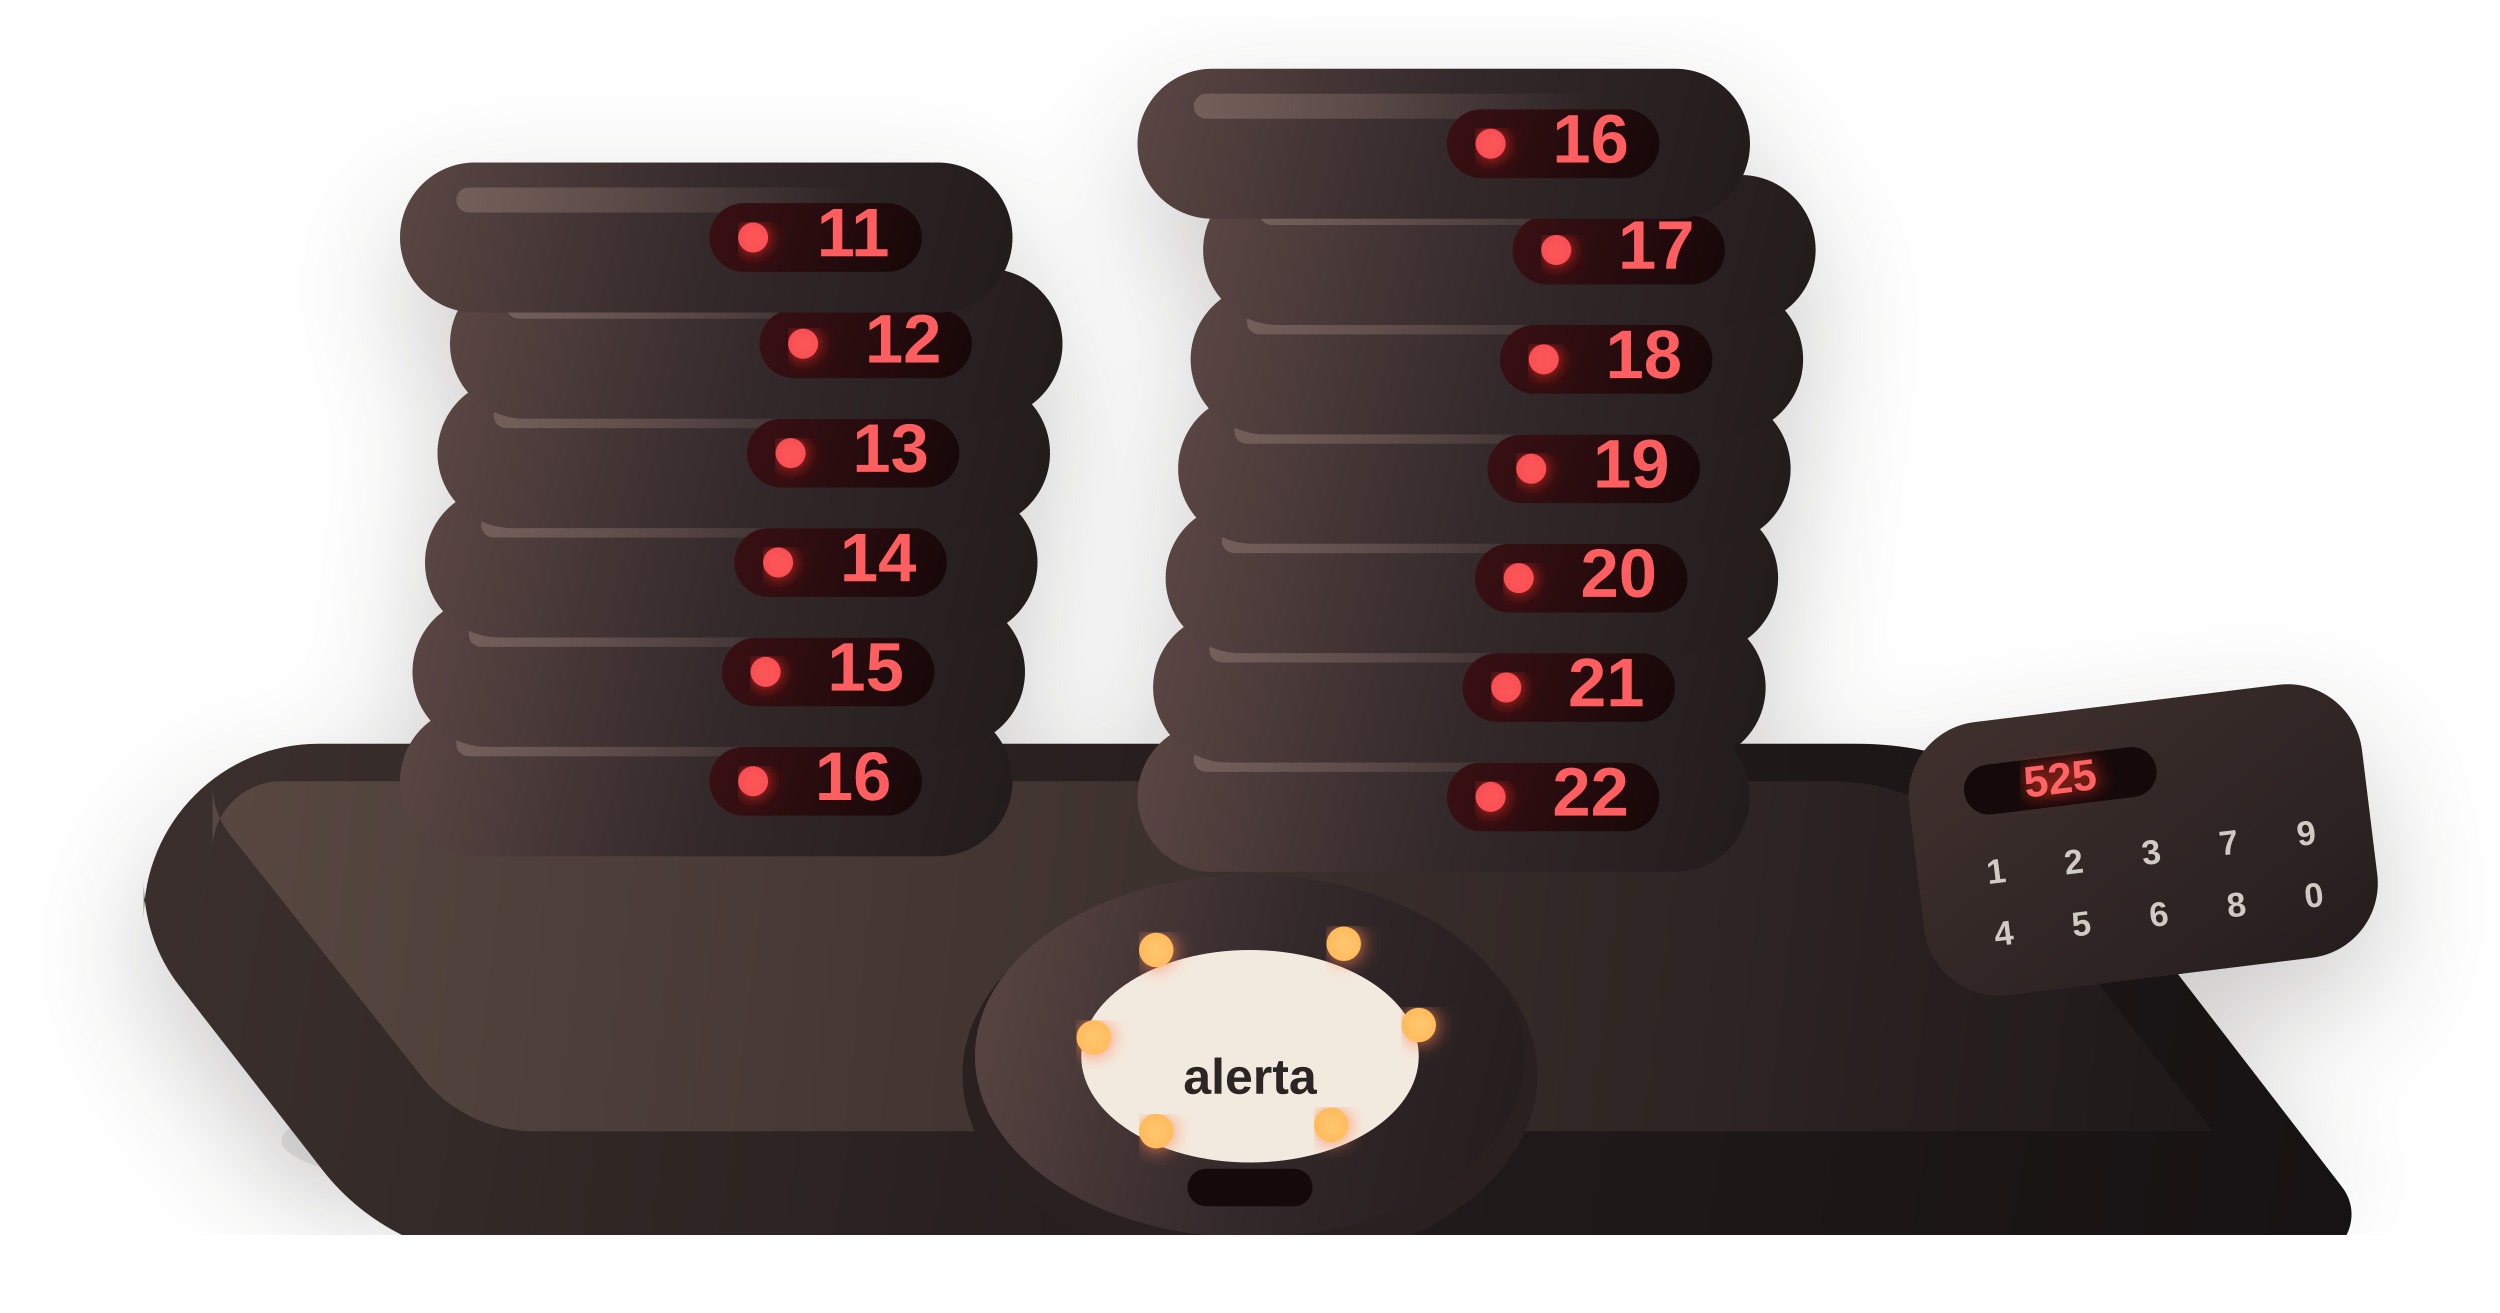
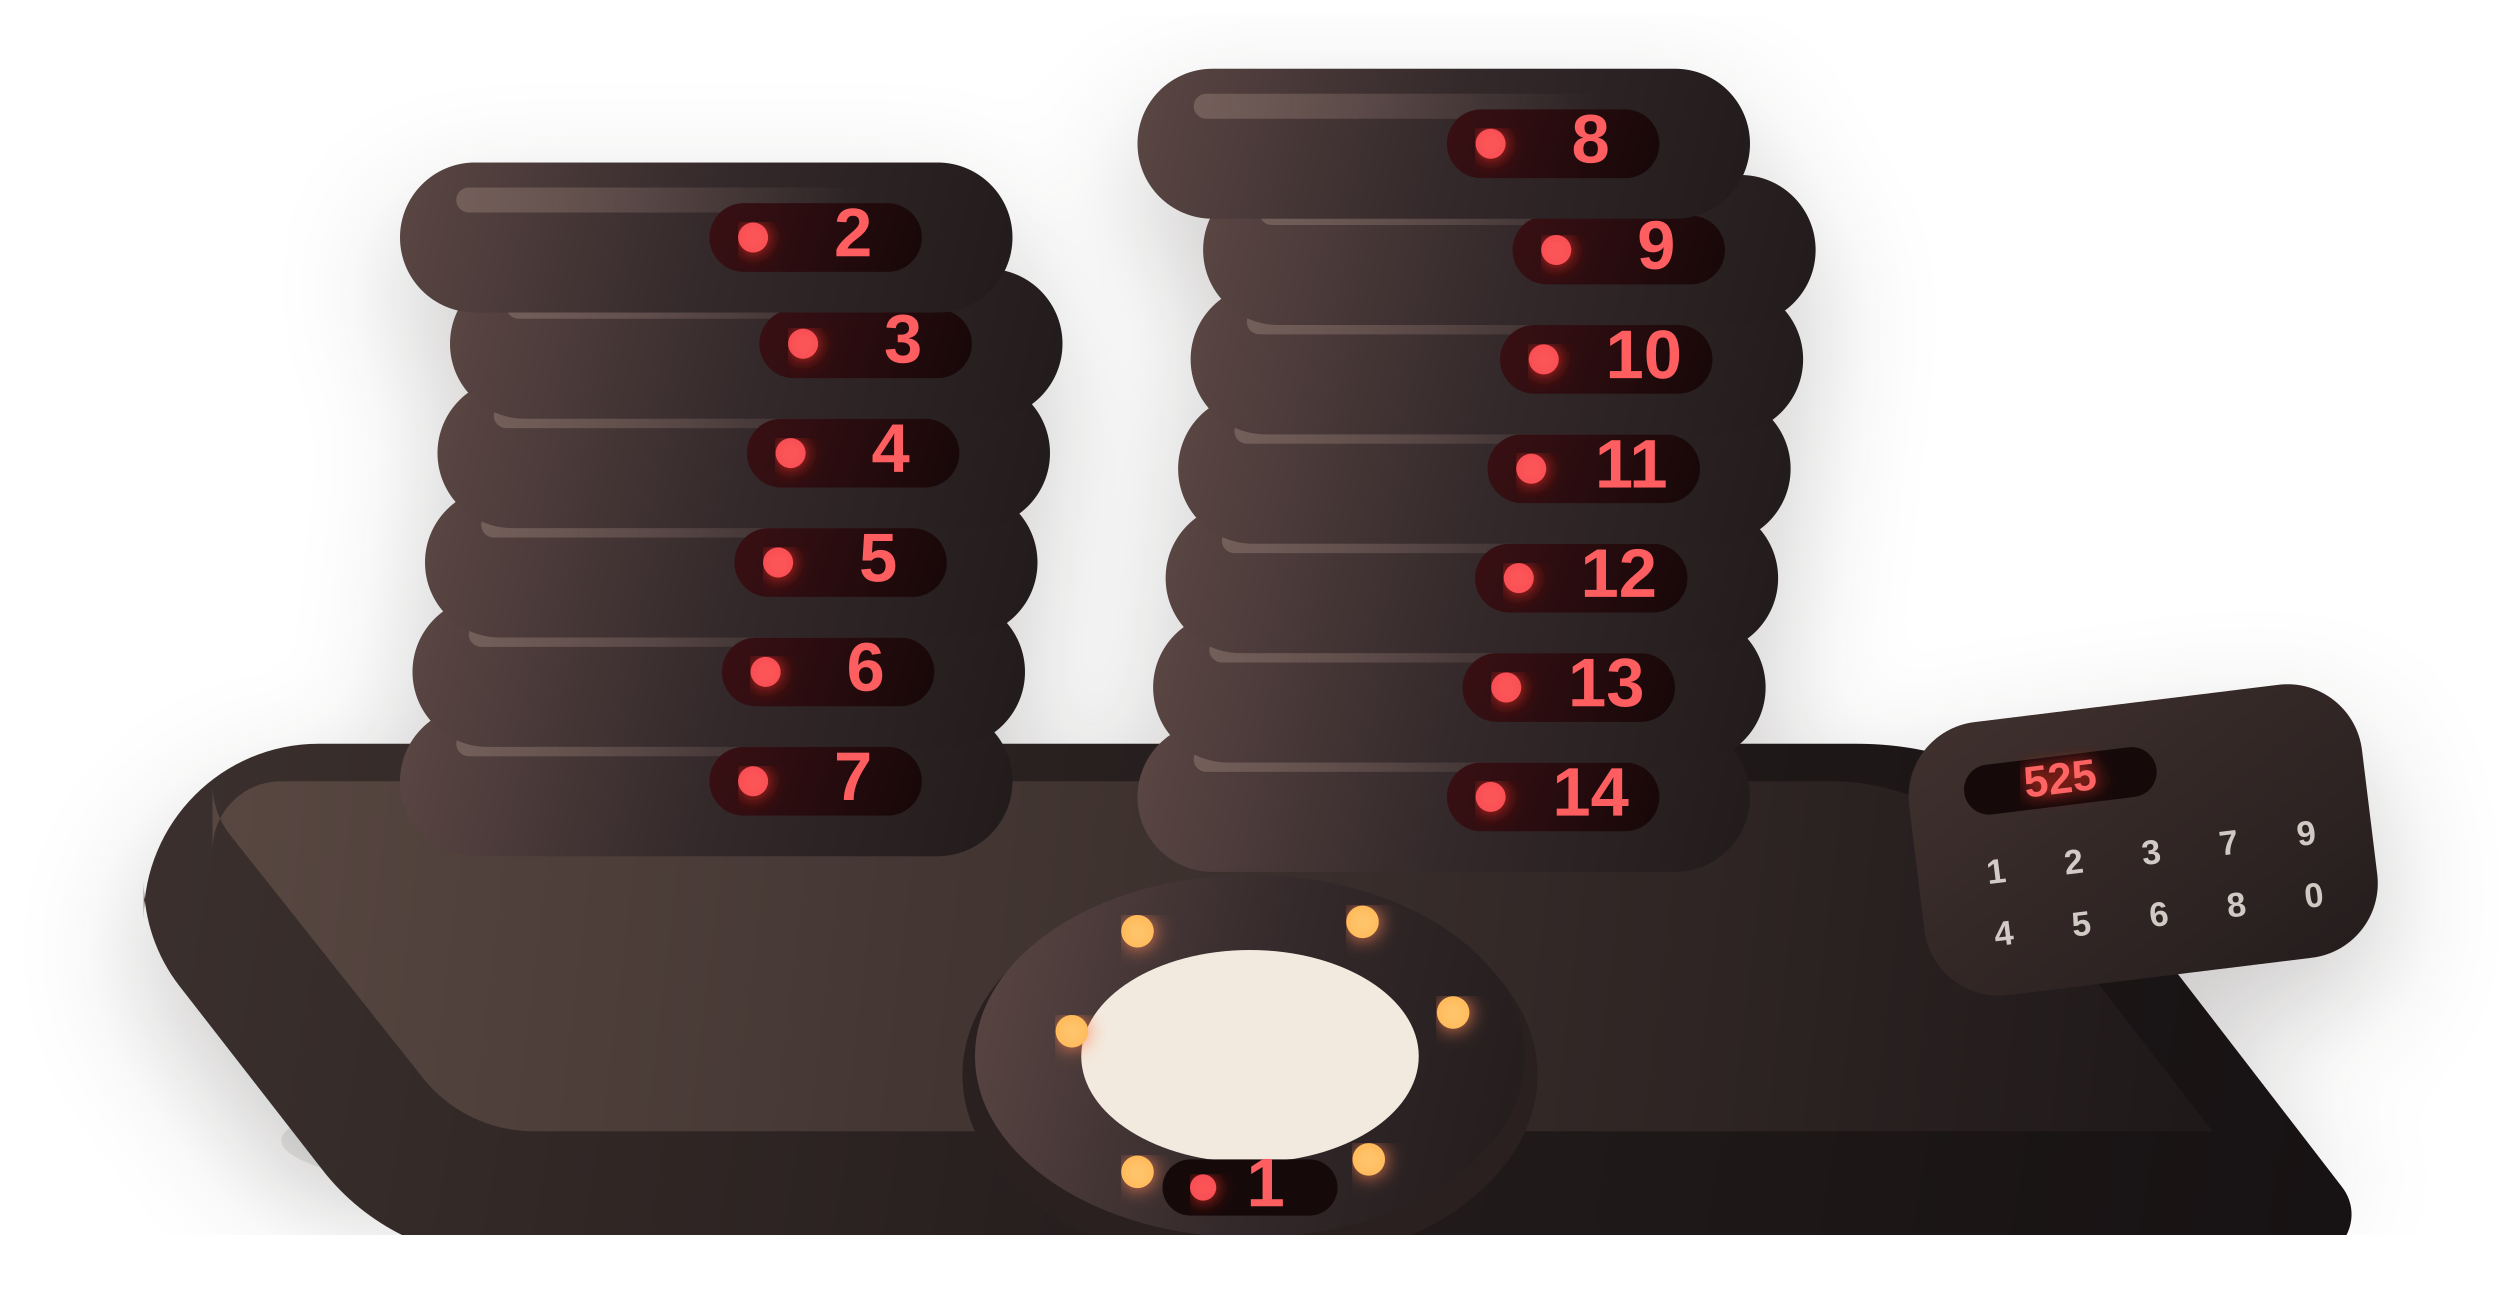
<svg xmlns="http://www.w3.org/2000/svg" width="800" height="420" viewBox="40 110 800 420" fill="none">
  <defs>
    <linearGradient id="dockSurface" x1="86" y1="346" x2="792" y2="468" gradientUnits="userSpaceOnUse">
      <stop stop-color="#3B302D" />
      <stop offset="0.55" stop-color="#221B1B" />
      <stop offset="1" stop-color="#171213" />
    </linearGradient>
    <linearGradient id="dockEdge" x1="110" y1="390" x2="770" y2="470" gradientUnits="userSpaceOnUse">
      <stop stop-color="#584741" />
      <stop offset="1" stop-color="#1D1718" />
    </linearGradient>
    <linearGradient id="pagerShell" x1="0" y1="0" x2="196" y2="48" gradientUnits="userSpaceOnUse">
      <stop stop-color="#5B4744" />
      <stop offset="0.52" stop-color="#33282A" />
      <stop offset="1" stop-color="#221B1B" />
    </linearGradient>
    <linearGradient id="pagerHighlight" x1="18" y1="7" x2="146" y2="16" gradientUnits="userSpaceOnUse">
      <stop stop-color="#7E6963" stop-opacity="0.75" />
      <stop offset="1" stop-color="#7E6963" stop-opacity="0" />
    </linearGradient>
    <linearGradient id="screenWindow" x1="98" y1="13" x2="164" y2="35" gradientUnits="userSpaceOnUse">
      <stop stop-color="#3A1014" />
      <stop offset="1" stop-color="#180809" />
    </linearGradient>
    <linearGradient id="keyPad" x1="0" y1="0" x2="1" y2="1">
      <stop stop-color="#40312E" />
      <stop offset="1" stop-color="#241D1D" />
    </linearGradient>
    <filter id="softShadow" x="42" y="115" width="836" height="390" filterUnits="userSpaceOnUse" color-interpolation-filters="sRGB">
      <feFlood flood-opacity="0" result="BackgroundImageFix" />
      <feColorMatrix in="SourceAlpha" type="matrix" values="0 0 0 0 0 0 0 0 0 0 0 0 0 0 0 0 0 0 127 0" result="hardAlpha" />
      <feOffset dy="16" />
      <feGaussianBlur stdDeviation="20" />
      <feColorMatrix type="matrix" values="0 0 0 0 0.115 0 0 0 0 0.079 0 0 0 0 0.071 0 0 0 0.22 0" />
      <feBlend mode="normal" in2="BackgroundImageFix" result="effect1_dropShadow_1_1" />
      <feBlend mode="normal" in="SourceGraphic" in2="effect1_dropShadow_1_1" result="shape" />
    </filter>
    <filter id="redGlow" x="0" y="0" width="200%" height="200%">
      <feGaussianBlur stdDeviation="2.8" result="blur" />
      <feColorMatrix in="blur" type="matrix" values="1 0 0 0 0 0 0.35 0 0 0 0 0.18 0 0 0 0 0 0 1 0" result="glow" />
      <feBlend in="SourceGraphic" in2="glow" mode="screen" />
    </filter>
    <filter id="amberGlow" x="0" y="0" width="200%" height="200%">
      <feGaussianBlur stdDeviation="3" result="blur" />
      <feColorMatrix in="blur" type="matrix" values="1 0 0 0 0 0 0.52 0 0 0 0 0.2 0 0 0 0 0 0 1 0" result="glow" />
      <feBlend in="SourceGraphic" in2="glow" mode="screen" />
    </filter>
  </defs>
  <ellipse cx="430" cy="475" rx="300" ry="30" fill="#000000" fill-opacity="0.08" />
  <g filter="url(#softShadow)">
    <path d="M86 404C86 373.072 111.072 348 142 348H634C664.566 348 689.33 359.94 706.454 382.152L789.454 489.848C796.806 499.387 790.009 513 777.965 513H201.772C178.865 513 157.26 502.452 143.214 484.406L97.442 425.558C89.978 415.959 86 404.143 86 392V404Z" fill="url(#dockSurface)" />
    <path d="M108 382C108 369.85 117.85 360 130 360H626C648.342 360 669.43 370.392 683.05 388.112L748 472H210.704C196.928 472 183.888 465.726 175.335 454.947L113.631 377.184C109.99 372.596 108 366.911 108 361.054V382Z" fill="url(#dockEdge)" />
    <g transform="translate(168 162)">
      <g transform="translate(0 174)">
        <rect width="196" height="48" rx="24" fill="url(#pagerShell)" />
        <rect x="18" y="8" width="138" height="8" rx="4" fill="url(#pagerHighlight)" />
        <rect x="99" y="13" width="68" height="22" rx="11" fill="url(#screenWindow)" />
        <circle cx="113" cy="24" r="4.8" fill="#F44C52" filter="url(#redGlow)" />
-         <text x="145" y="30" text-anchor="middle" fill="#FF5E61" font-size="22" font-weight="700" font-family="Space Grotesk, Arial, sans-serif">16</text>
+         <text x="145" y="30" text-anchor="middle" fill="#FF5E61" font-size="22" font-weight="700" font-family="Space Grotesk, Arial, sans-serif">7</text>
      </g>
      <g transform="translate(4 139)">
        <rect width="196" height="48" rx="24" fill="url(#pagerShell)" />
        <rect x="18" y="8" width="138" height="8" rx="4" fill="url(#pagerHighlight)" />
        <rect x="99" y="13" width="68" height="22" rx="11" fill="url(#screenWindow)" />
        <circle cx="113" cy="24" r="4.8" fill="#F44C52" filter="url(#redGlow)" />
-         <text x="145" y="30" text-anchor="middle" fill="#FF5E61" font-size="22" font-weight="700" font-family="Space Grotesk, Arial, sans-serif">15</text>
+         <text x="145" y="30" text-anchor="middle" fill="#FF5E61" font-size="22" font-weight="700" font-family="Space Grotesk, Arial, sans-serif">6</text>
      </g>
      <g transform="translate(8 104)">
        <rect width="196" height="48" rx="24" fill="url(#pagerShell)" />
        <rect x="18" y="8" width="138" height="8" rx="4" fill="url(#pagerHighlight)" />
        <rect x="99" y="13" width="68" height="22" rx="11" fill="url(#screenWindow)" />
        <circle cx="113" cy="24" r="4.8" fill="#F44C52" filter="url(#redGlow)" />
-         <text x="145" y="30" text-anchor="middle" fill="#FF5E61" font-size="22" font-weight="700" font-family="Space Grotesk, Arial, sans-serif">14</text>
+         <text x="145" y="30" text-anchor="middle" fill="#FF5E61" font-size="22" font-weight="700" font-family="Space Grotesk, Arial, sans-serif">5</text>
      </g>
      <g transform="translate(12 69)">
        <rect width="196" height="48" rx="24" fill="url(#pagerShell)" />
        <rect x="18" y="8" width="138" height="8" rx="4" fill="url(#pagerHighlight)" />
        <rect x="99" y="13" width="68" height="22" rx="11" fill="url(#screenWindow)" />
        <circle cx="113" cy="24" r="4.8" fill="#F44C52" filter="url(#redGlow)" />
-         <text x="145" y="30" text-anchor="middle" fill="#FF5E61" font-size="22" font-weight="700" font-family="Space Grotesk, Arial, sans-serif">13</text>
+         <text x="145" y="30" text-anchor="middle" fill="#FF5E61" font-size="22" font-weight="700" font-family="Space Grotesk, Arial, sans-serif">4</text>
      </g>
      <g transform="translate(16 34)">
        <rect width="196" height="48" rx="24" fill="url(#pagerShell)" />
        <rect x="18" y="8" width="138" height="8" rx="4" fill="url(#pagerHighlight)" />
        <rect x="99" y="13" width="68" height="22" rx="11" fill="url(#screenWindow)" />
        <circle cx="113" cy="24" r="4.8" fill="#F44C52" filter="url(#redGlow)" />
-         <text x="145" y="30" text-anchor="middle" fill="#FF5E61" font-size="22" font-weight="700" font-family="Space Grotesk, Arial, sans-serif">12</text>
+         <text x="145" y="30" text-anchor="middle" fill="#FF5E61" font-size="22" font-weight="700" font-family="Space Grotesk, Arial, sans-serif">3</text>
      </g>
      <g>
        <rect width="196" height="48" rx="24" fill="url(#pagerShell)" />
        <rect x="18" y="8" width="138" height="8" rx="4" fill="url(#pagerHighlight)" />
        <rect x="99" y="13" width="68" height="22" rx="11" fill="url(#screenWindow)" />
        <circle cx="113" cy="24" r="4.8" fill="#F44C52" filter="url(#redGlow)" />
-         <text x="145" y="30" text-anchor="middle" fill="#FF5E61" font-size="22" font-weight="700" font-family="Space Grotesk, Arial, sans-serif">11</text>
+         <text x="145" y="30" text-anchor="middle" fill="#FF5E61" font-size="22" font-weight="700" font-family="Space Grotesk, Arial, sans-serif">2</text>
      </g>
    </g>
    <g transform="translate(404 132)">
      <g transform="translate(0 209)">
        <rect width="196" height="48" rx="24" fill="url(#pagerShell)" />
        <rect x="18" y="8" width="138" height="8" rx="4" fill="url(#pagerHighlight)" />
        <rect x="99" y="13" width="68" height="22" rx="11" fill="url(#screenWindow)" />
        <circle cx="113" cy="24" r="4.8" fill="#F44C52" filter="url(#redGlow)" />
-         <text x="145" y="30" text-anchor="middle" fill="#FF5E61" font-size="22" font-weight="700" font-family="Space Grotesk, Arial, sans-serif">22</text>
+         <text x="145" y="30" text-anchor="middle" fill="#FF5E61" font-size="22" font-weight="700" font-family="Space Grotesk, Arial, sans-serif">14</text>
      </g>
      <g transform="translate(5 174)">
        <rect width="196" height="48" rx="24" fill="url(#pagerShell)" />
        <rect x="18" y="8" width="138" height="8" rx="4" fill="url(#pagerHighlight)" />
        <rect x="99" y="13" width="68" height="22" rx="11" fill="url(#screenWindow)" />
        <circle cx="113" cy="24" r="4.8" fill="#F44C52" filter="url(#redGlow)" />
-         <text x="145" y="30" text-anchor="middle" fill="#FF5E61" font-size="22" font-weight="700" font-family="Space Grotesk, Arial, sans-serif">21</text>
+         <text x="145" y="30" text-anchor="middle" fill="#FF5E61" font-size="22" font-weight="700" font-family="Space Grotesk, Arial, sans-serif">13</text>
      </g>
      <g transform="translate(9 139)">
        <rect width="196" height="48" rx="24" fill="url(#pagerShell)" />
        <rect x="18" y="8" width="138" height="8" rx="4" fill="url(#pagerHighlight)" />
        <rect x="99" y="13" width="68" height="22" rx="11" fill="url(#screenWindow)" />
        <circle cx="113" cy="24" r="4.8" fill="#F44C52" filter="url(#redGlow)" />
-         <text x="145" y="30" text-anchor="middle" fill="#FF5E61" font-size="22" font-weight="700" font-family="Space Grotesk, Arial, sans-serif">20</text>
+         <text x="145" y="30" text-anchor="middle" fill="#FF5E61" font-size="22" font-weight="700" font-family="Space Grotesk, Arial, sans-serif">12</text>
      </g>
      <g transform="translate(13 104)">
        <rect width="196" height="48" rx="24" fill="url(#pagerShell)" />
        <rect x="18" y="8" width="138" height="8" rx="4" fill="url(#pagerHighlight)" />
        <rect x="99" y="13" width="68" height="22" rx="11" fill="url(#screenWindow)" />
        <circle cx="113" cy="24" r="4.8" fill="#F44C52" filter="url(#redGlow)" />
-         <text x="145" y="30" text-anchor="middle" fill="#FF5E61" font-size="22" font-weight="700" font-family="Space Grotesk, Arial, sans-serif">19</text>
+         <text x="145" y="30" text-anchor="middle" fill="#FF5E61" font-size="22" font-weight="700" font-family="Space Grotesk, Arial, sans-serif">11</text>
      </g>
      <g transform="translate(17 69)">
        <rect width="196" height="48" rx="24" fill="url(#pagerShell)" />
        <rect x="18" y="8" width="138" height="8" rx="4" fill="url(#pagerHighlight)" />
        <rect x="99" y="13" width="68" height="22" rx="11" fill="url(#screenWindow)" />
        <circle cx="113" cy="24" r="4.8" fill="#F44C52" filter="url(#redGlow)" />
-         <text x="145" y="30" text-anchor="middle" fill="#FF5E61" font-size="22" font-weight="700" font-family="Space Grotesk, Arial, sans-serif">18</text>
+         <text x="145" y="30" text-anchor="middle" fill="#FF5E61" font-size="22" font-weight="700" font-family="Space Grotesk, Arial, sans-serif">10</text>
      </g>
      <g transform="translate(21 34)">
        <rect width="196" height="48" rx="24" fill="url(#pagerShell)" />
        <rect x="18" y="8" width="138" height="8" rx="4" fill="url(#pagerHighlight)" />
        <rect x="99" y="13" width="68" height="22" rx="11" fill="url(#screenWindow)" />
        <circle cx="113" cy="24" r="4.8" fill="#F44C52" filter="url(#redGlow)" />
-         <text x="145" y="30" text-anchor="middle" fill="#FF5E61" font-size="22" font-weight="700" font-family="Space Grotesk, Arial, sans-serif">17</text>
+         <text x="145" y="30" text-anchor="middle" fill="#FF5E61" font-size="22" font-weight="700" font-family="Space Grotesk, Arial, sans-serif">9</text>
      </g>
      <g>
        <rect width="196" height="48" rx="24" fill="url(#pagerShell)" />
        <rect x="18" y="8" width="138" height="8" rx="4" fill="url(#pagerHighlight)" />
        <rect x="99" y="13" width="68" height="22" rx="11" fill="url(#screenWindow)" />
        <circle cx="113" cy="24" r="4.8" fill="#F44C52" filter="url(#redGlow)" />
-         <text x="145" y="30" text-anchor="middle" fill="#FF5E61" font-size="22" font-weight="700" font-family="Space Grotesk, Arial, sans-serif">16</text>
+         <text x="145" y="30" text-anchor="middle" fill="#FF5E61" font-size="22" font-weight="700" font-family="Space Grotesk, Arial, sans-serif">8</text>
      </g>
    </g>
    <g transform="translate(648 344) rotate(-7)">
      <rect width="146" height="88" rx="24" fill="url(#keyPad)" />
      <rect x="18" y="14" width="62" height="16" rx="8" fill="#15090A" />
      <text x="49" y="26" text-anchor="middle" fill="#FF5E61" font-size="14" font-weight="700" filter="url(#redGlow)" font-family="Space Grotesk, Arial, sans-serif">525</text>
      <g fill="#F4EEE7" fill-opacity="0.82" font-size="11" font-weight="700" font-family="Space Grotesk, Arial, sans-serif">
        <text x="22" y="52">1</text>
        <text x="47" y="52">2</text>
        <text x="72" y="52">3</text>
        <text x="22" y="72">4</text>
        <text x="47" y="72">5</text>
        <text x="72" y="72">6</text>
        <text x="97" y="52">7</text>
        <text x="97" y="72">8</text>
        <text x="122" y="52">9</text>
        <text x="122" y="72">0</text>
      </g>
    </g>
    <g transform="translate(356 380)">
      <ellipse cx="84" cy="74" rx="92" ry="62" fill="#2A2020" />
      <ellipse cx="84" cy="68" rx="88" ry="58" fill="url(#pagerShell)" />
      <ellipse cx="84" cy="68" rx="54" ry="34" fill="#F3EADF" />
-       <circle cx="34" cy="62" r="5.5" fill="#FFB34F" filter="url(#amberGlow)" />
-       <circle cx="54" cy="34" r="5.5" fill="#FFB34F" filter="url(#amberGlow)" />
-       <circle cx="114" cy="32" r="5.5" fill="#FFB34F" filter="url(#amberGlow)" />
-       <circle cx="138" cy="58" r="5.5" fill="#FFB34F" filter="url(#amberGlow)" />
-       <circle cx="110" cy="90" r="5.5" fill="#FFB34F" filter="url(#amberGlow)" />
-       <circle cx="54" cy="92" r="5.5" fill="#FFB34F" filter="url(#amberGlow)" />
-       <rect x="64" y="104" width="40" height="12" rx="6" fill="#16090A" />
-       <text x="84" y="80" text-anchor="middle" fill="#2B2623" font-size="16" font-weight="700" font-family="Space Grotesk, Arial, sans-serif">alerta</text>
+       <circle cx="27" cy="60" r="5.2" fill="#FFB34F" filter="url(#amberGlow)" />
+       <circle cx="48" cy="28" r="5.2" fill="#FFB34F" filter="url(#amberGlow)" />
+       <circle cx="120" cy="25" r="5.2" fill="#FFB34F" filter="url(#amberGlow)" />
+       <circle cx="149" cy="54" r="5.2" fill="#FFB34F" filter="url(#amberGlow)" />
+       <circle cx="122" cy="101" r="5.2" fill="#FFB34F" filter="url(#amberGlow)" />
+       <circle cx="48" cy="105" r="5.2" fill="#FFB34F" filter="url(#amberGlow)" />
+       <rect x="56" y="101" width="56" height="18" rx="9" fill="#16090A" />
+       <circle cx="69" cy="110" r="4.2" fill="#F44C52" filter="url(#redGlow)" />
+       <text x="89" y="116" text-anchor="middle" fill="#FF5E61" font-size="22" font-weight="700" font-family="Space Grotesk, Arial, sans-serif">1</text>
    </g>
  </g>
</svg>
